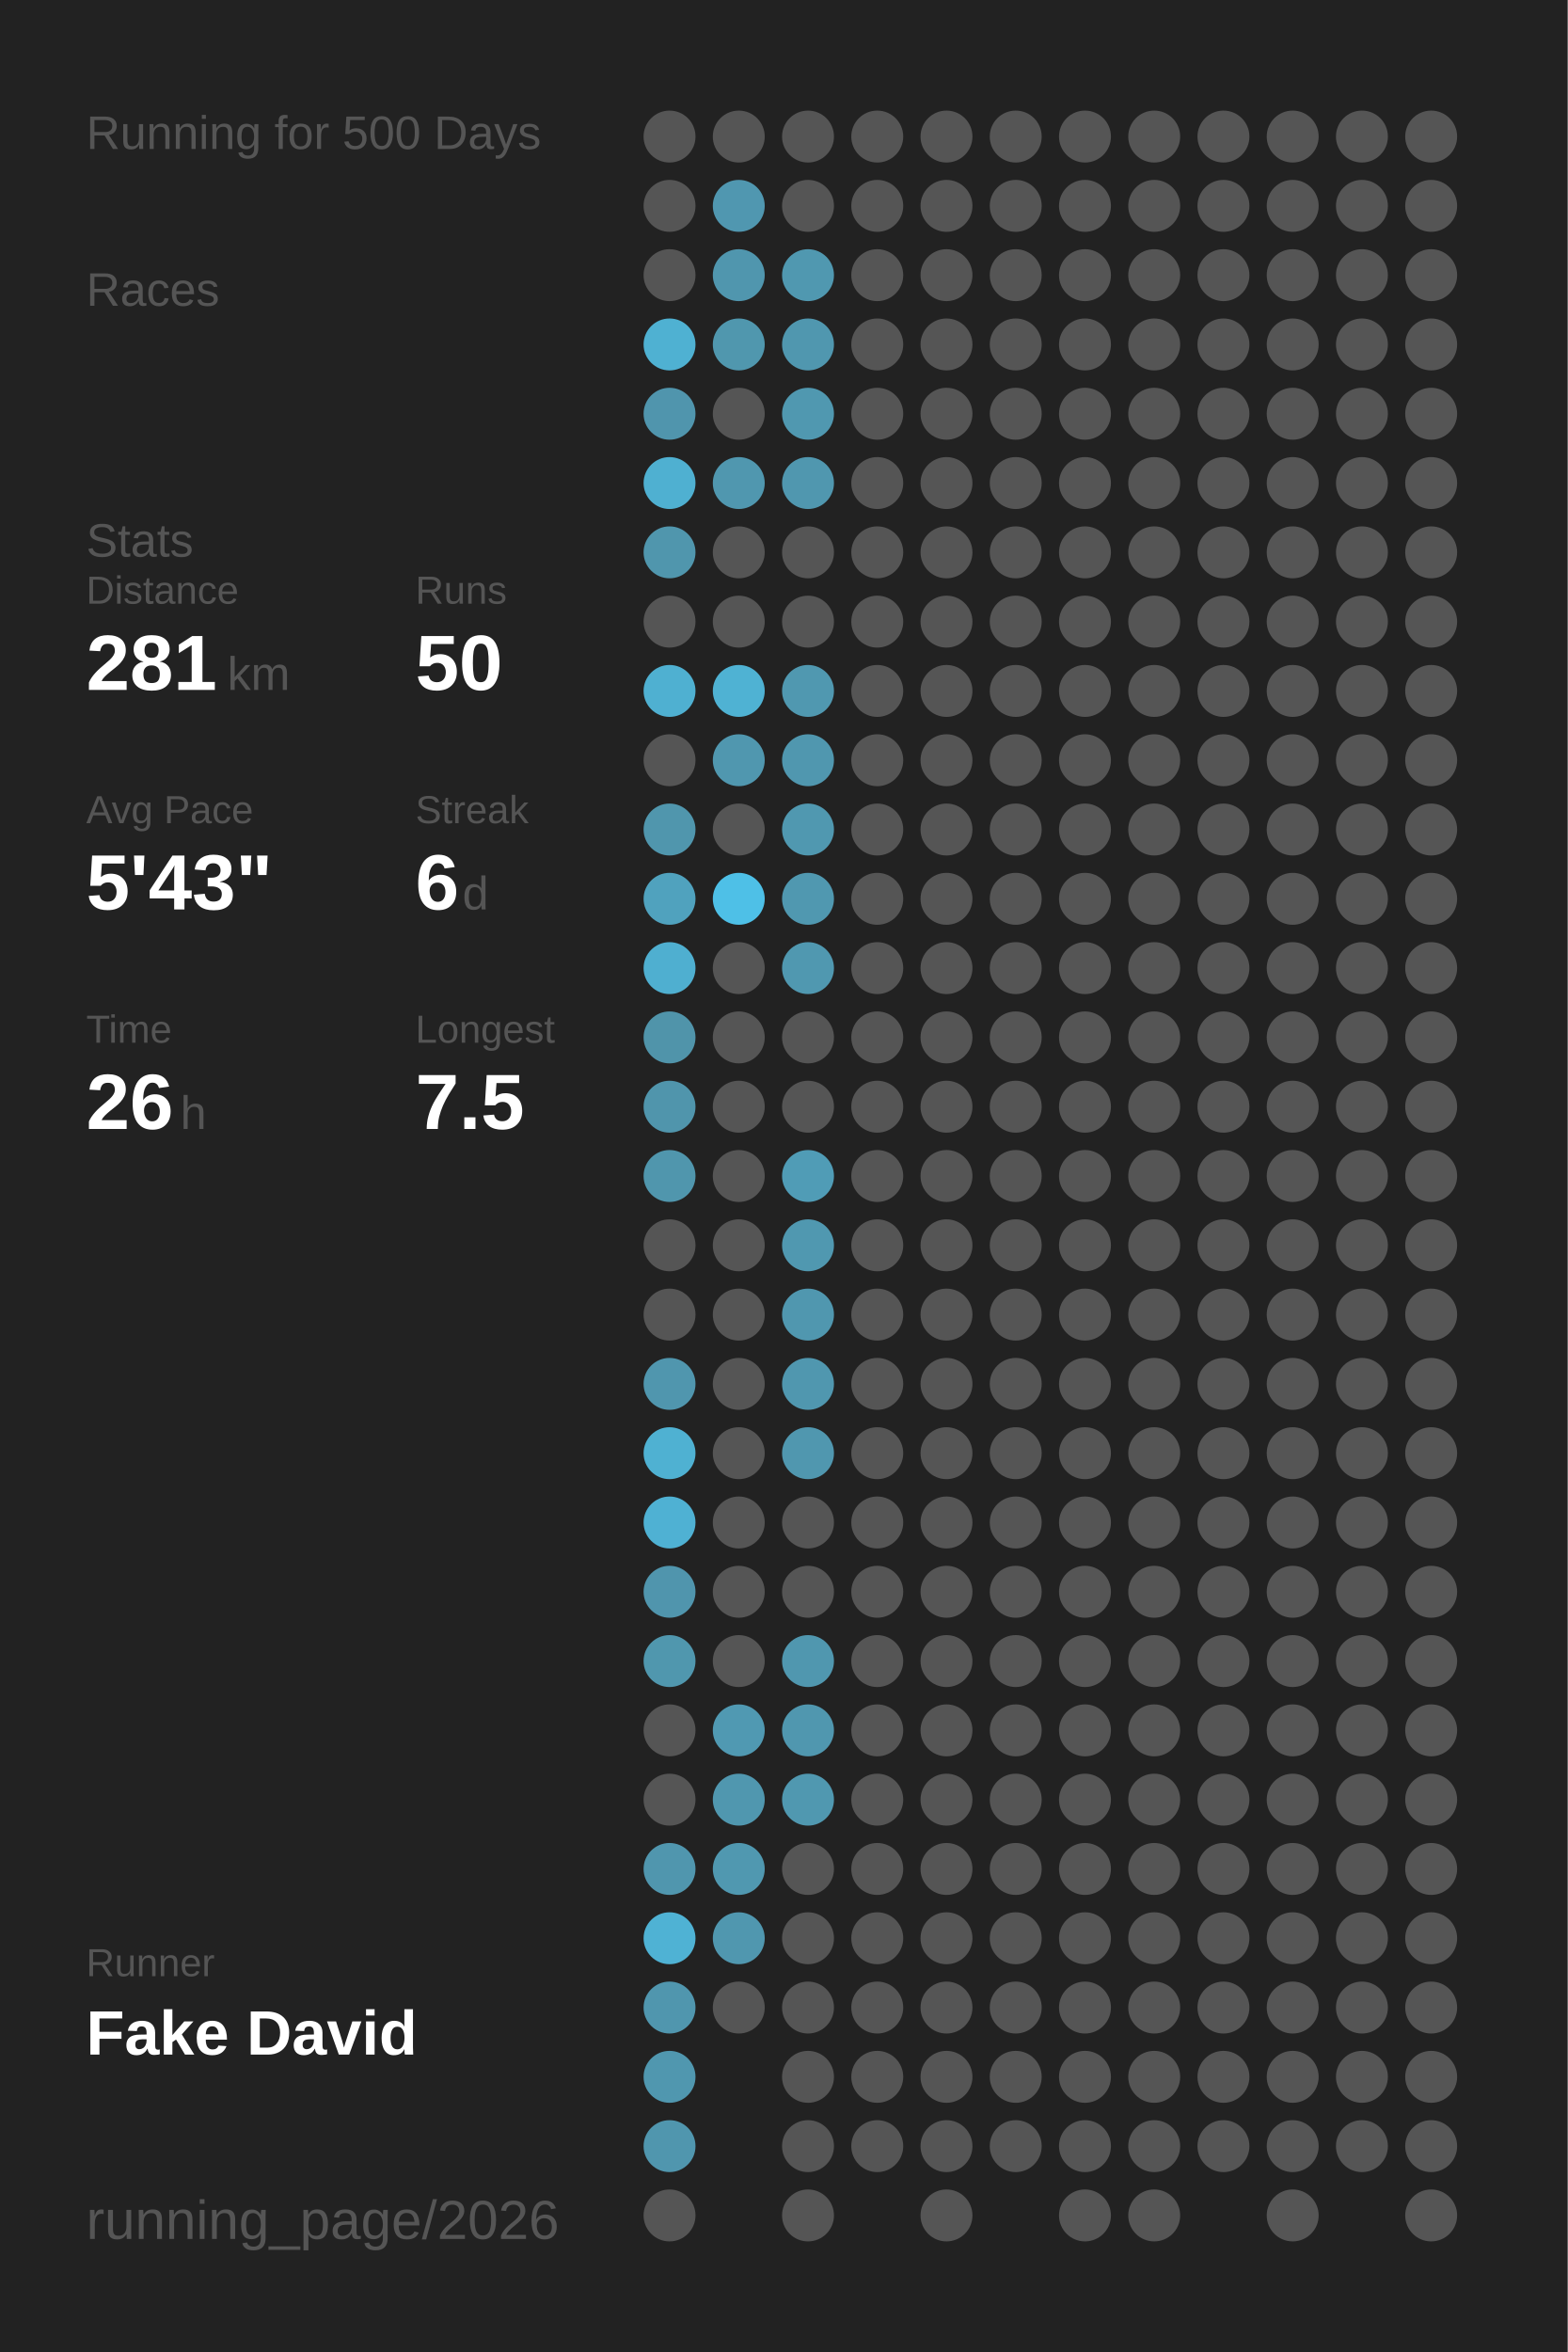
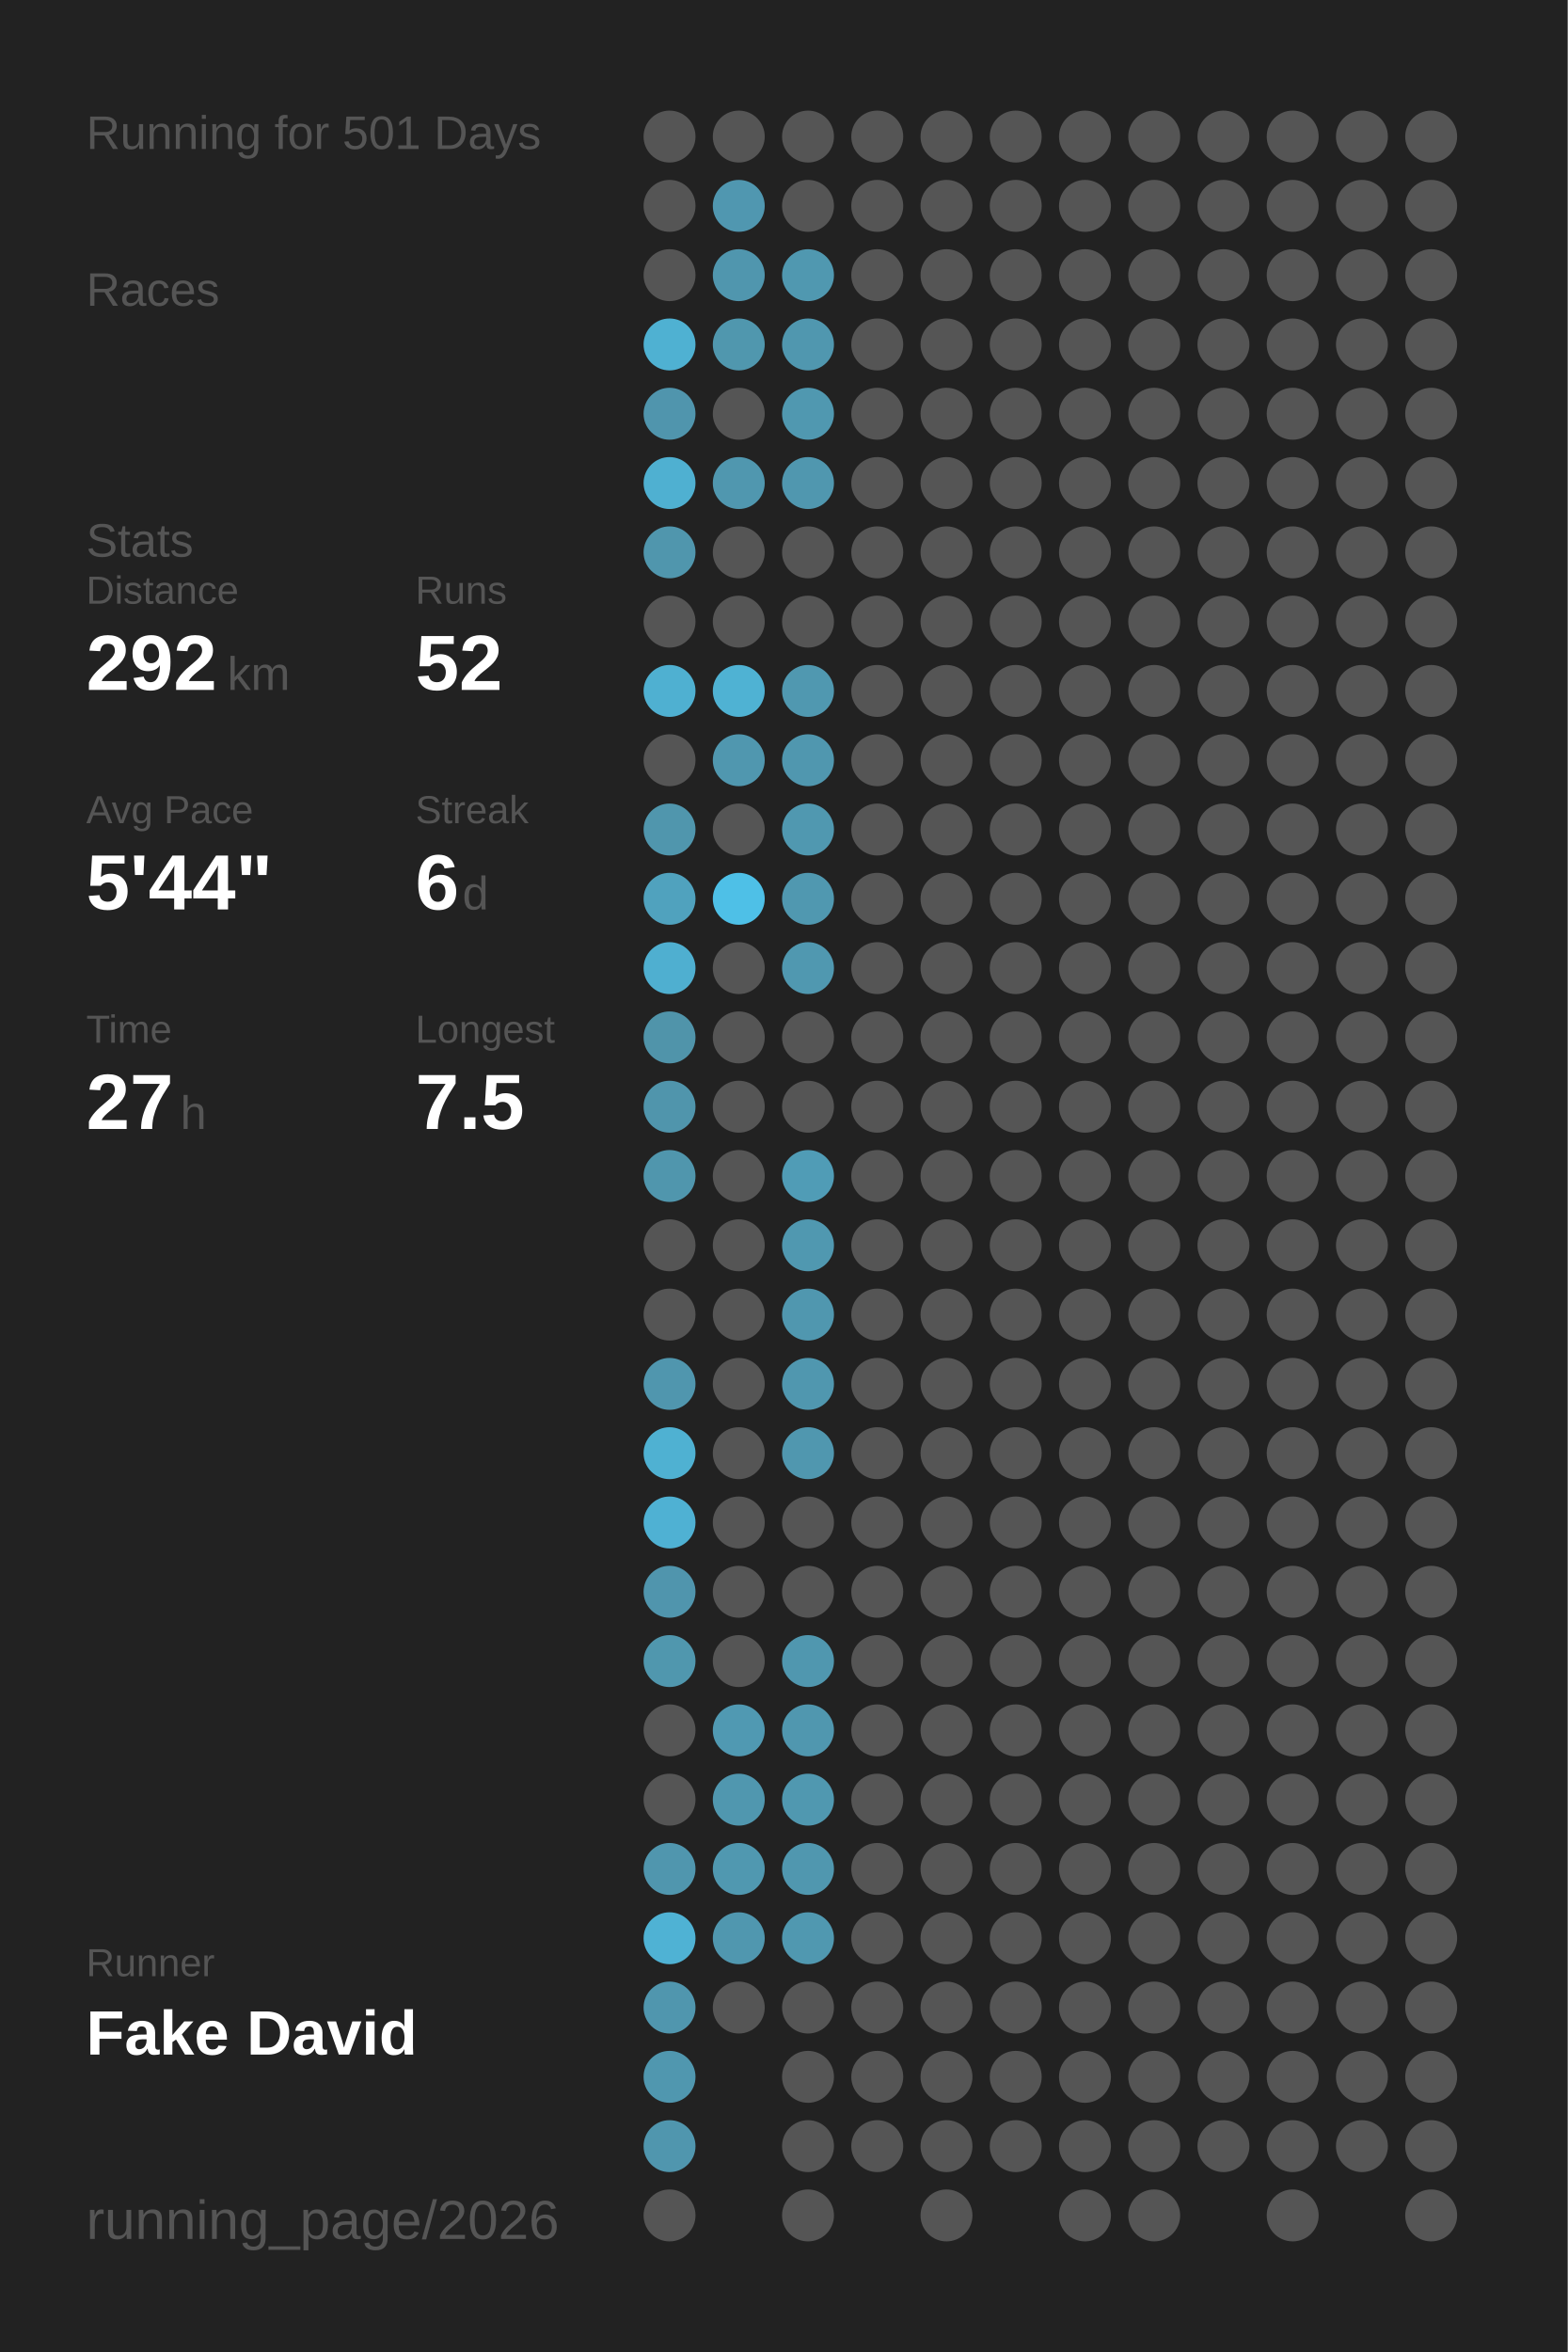
<svg xmlns="http://www.w3.org/2000/svg" baseProfile="full" height="300mm" version="1.1" viewBox="0,0,200,300" width="200mm">
  <defs />
  <rect fill="#222222" height="300" width="200" x="0" y="0" />
-   <text fill="#555555" style="font-size:6px; font-family:Arial;" x="11" y="19">Running for 500 Days</text>
+   <text fill="#555555" style="font-size:6px; font-family:Arial;" x="11" y="19">Running for 501 Days</text>
  <text fill="#555555" style="font-size:6px; font-family:Arial;" x="11" y="39">Races</text>
  <text fill="#555555" style="font-size:6px; font-family:Arial;" x="11" y="71">Stats</text>
  <text fill="#555555" style="font-size:5px; font-family:Arial;" x="11" y="77">Distance</text>
-   <text fill="#FFFFFF" style="font-size:10px; font-family:Arial; font-weight:bold;" x="11" y="88">281</text>
+   <text fill="#FFFFFF" style="font-size:10px; font-family:Arial; font-weight:bold;" x="11" y="88">292</text>
  <text fill="#555555" style="font-size:6px; font-family:Arial;" x="29" y="88">km</text>
  <text fill="#555555" style="font-size:5px; font-family:Arial;" x="53" y="77">Runs</text>
-   <text fill="#FFFFFF" style="font-size:10px; font-family:Arial; font-weight:bold;" x="53" y="88">50</text>
+   <text fill="#FFFFFF" style="font-size:10px; font-family:Arial; font-weight:bold;" x="53" y="88">52</text>
  <text fill="#555555" style="font-size:5px; font-family:Arial;" x="11" y="105">Avg Pace</text>
-   <text fill="#FFFFFF" style="font-size:10px; font-family:Arial; font-weight:bold;" x="11" y="116">5'43"</text>
+   <text fill="#FFFFFF" style="font-size:10px; font-family:Arial; font-weight:bold;" x="11" y="116">5'44"</text>
  <text fill="#555555" style="font-size:5px; font-family:Arial;" x="53" y="105">Streak</text>
  <text fill="#FFFFFF" style="font-size:10px; font-family:Arial; font-weight:bold;" x="53" y="116">6</text>
  <text fill="#555555" style="font-size:6px; font-family:Arial;" x="59" y="116">d</text>
  <text fill="#555555" style="font-size:5px; font-family:Arial;" x="11" y="133">Time</text>
-   <text fill="#FFFFFF" style="font-size:10px; font-family:Arial; font-weight:bold;" x="11" y="144">26</text>
+   <text fill="#FFFFFF" style="font-size:10px; font-family:Arial; font-weight:bold;" x="11" y="144">27</text>
  <text fill="#555555" style="font-size:6px; font-family:Arial;" x="23" y="144">h</text>
  <text fill="#555555" style="font-size:5px; font-family:Arial;" x="53" y="133">Longest</text>
  <text fill="#FFFFFF" style="font-size:10px; font-family:Arial; font-weight:bold;" x="53" y="144">7.5</text>
  <text fill="#555555" style="font-size:5px; font-family:Arial;" x="11" y="252.065">Runner</text>
  <text fill="#FFFFFF" style="font-size:8px; font-family:Arial; font-weight:bold;" x="11" y="262.065">Fake David</text>
  <text fill="#555555" style="font-size:7px; font-family:Arial;" x="11" y="285.581">running_page/2026</text>
  <circle cx="85.417" cy="17.419" fill="#555555" r="3.312" />
  <circle cx="85.417" cy="26.258" fill="#555555" r="3.312" />
  <circle cx="85.417" cy="35.097" fill="#555555" r="3.312" />
  <circle cx="85.417" cy="43.935" fill="#4fb1d2" r="3.312" />
  <circle cx="85.417" cy="52.774" fill="#5095ad" r="3.312" />
  <circle cx="85.417" cy="61.613" fill="#4fb0d1" r="3.312" />
  <circle cx="85.417" cy="70.452" fill="#5096ad" r="3.312" />
  <circle cx="85.417" cy="79.29" fill="#555555" r="3.312" />
  <circle cx="85.417" cy="88.129" fill="#4fb0d1" r="3.312" />
  <circle cx="85.417" cy="96.968" fill="#555555" r="3.312" />
  <circle cx="85.417" cy="105.806" fill="#5096ad" r="3.312" />
  <circle cx="85.417" cy="114.645" fill="#50a2be" r="3.312" />
  <circle cx="85.417" cy="123.484" fill="#4fafd0" r="3.312" />
  <circle cx="85.417" cy="132.323" fill="#5094aa" r="3.312" />
  <circle cx="85.417" cy="141.161" fill="#5095ac" r="3.312" />
  <circle cx="85.417" cy="150" fill="#5096ad" r="3.312" />
  <circle cx="85.417" cy="158.839" fill="#555555" r="3.312" />
  <circle cx="85.417" cy="167.677" fill="#555555" r="3.312" />
  <circle cx="85.417" cy="176.516" fill="#5096ae" r="3.312" />
  <circle cx="85.417" cy="185.355" fill="#4fb1d2" r="3.312" />
  <circle cx="85.417" cy="194.194" fill="#4fb1d3" r="3.312" />
  <circle cx="85.417" cy="203.032" fill="#5095ad" r="3.312" />
  <circle cx="85.417" cy="211.871" fill="#5097ae" r="3.312" />
  <circle cx="85.417" cy="220.71" fill="#555555" r="3.312" />
  <circle cx="85.417" cy="229.548" fill="#555555" r="3.312" />
  <circle cx="85.417" cy="238.387" fill="#5096ae" r="3.312" />
  <circle cx="85.417" cy="247.226" fill="#4fb2d4" r="3.312" />
  <circle cx="85.417" cy="256.065" fill="#5096ae" r="3.312" />
  <circle cx="85.417" cy="264.903" fill="#5097af" r="3.312" />
  <circle cx="85.417" cy="273.742" fill="#5096ae" r="3.312" />
  <circle cx="85.417" cy="282.581" fill="#555555" r="3.312" />
  <circle cx="94.25" cy="17.419" fill="#555555" r="3.312" />
  <circle cx="94.25" cy="26.258" fill="#5097b0" r="3.312" />
  <circle cx="94.25" cy="35.097" fill="#5096ae" r="3.312" />
  <circle cx="94.25" cy="43.935" fill="#5097ae" r="3.312" />
  <circle cx="94.25" cy="52.774" fill="#555555" r="3.312" />
  <circle cx="94.25" cy="61.613" fill="#5097af" r="3.312" />
  <circle cx="94.25" cy="70.452" fill="#555555" r="3.312" />
  <circle cx="94.25" cy="79.29" fill="#555555" r="3.312" />
  <circle cx="94.25" cy="88.129" fill="#4fb2d3" r="3.312" />
  <circle cx="94.25" cy="96.968" fill="#5097af" r="3.312" />
  <circle cx="94.25" cy="105.806" fill="#555555" r="3.312" />
  <circle cx="94.25" cy="114.645" fill="#4ec0e7" r="3.312" />
  <circle cx="94.25" cy="123.484" fill="#555555" r="3.312" />
  <circle cx="94.25" cy="132.323" fill="#555555" r="3.312" />
  <circle cx="94.25" cy="141.161" fill="#555555" r="3.312" />
  <circle cx="94.25" cy="150" fill="#555555" r="3.312" />
  <circle cx="94.25" cy="158.839" fill="#555555" r="3.312" />
  <circle cx="94.25" cy="167.677" fill="#555555" r="3.312" />
  <circle cx="94.25" cy="176.516" fill="#555555" r="3.312" />
  <circle cx="94.25" cy="185.355" fill="#555555" r="3.312" />
  <circle cx="94.25" cy="194.194" fill="#555555" r="3.312" />
  <circle cx="94.25" cy="203.032" fill="#555555" r="3.312" />
  <circle cx="94.25" cy="211.871" fill="#555555" r="3.312" />
  <circle cx="94.25" cy="220.71" fill="#5099b2" r="3.312" />
  <circle cx="94.25" cy="229.548" fill="#5097af" r="3.312" />
  <circle cx="94.25" cy="238.387" fill="#5098b0" r="3.312" />
  <circle cx="94.25" cy="247.226" fill="#5097af" r="3.312" />
  <circle cx="94.25" cy="256.065" fill="#555555" r="3.312" />
  <circle cx="103.083" cy="17.419" fill="#555555" r="3.312" />
  <circle cx="103.083" cy="26.258" fill="#555555" r="3.312" />
  <circle cx="103.083" cy="35.097" fill="#5098b0" r="3.312" />
  <circle cx="103.083" cy="43.935" fill="#5097af" r="3.312" />
  <circle cx="103.083" cy="52.774" fill="#5098b0" r="3.312" />
  <circle cx="103.083" cy="61.613" fill="#5097af" r="3.312" />
  <circle cx="103.083" cy="70.452" fill="#555555" r="3.312" />
  <circle cx="103.083" cy="79.29" fill="#555555" r="3.312" />
  <circle cx="103.083" cy="88.129" fill="#5098b0" r="3.312" />
  <circle cx="103.083" cy="96.968" fill="#5097af" r="3.312" />
  <circle cx="103.083" cy="105.806" fill="#5098b0" r="3.312" />
  <circle cx="103.083" cy="114.645" fill="#5098b0" r="3.312" />
  <circle cx="103.083" cy="123.484" fill="#5098b0" r="3.312" />
  <circle cx="103.083" cy="132.323" fill="#555555" r="3.312" />
  <circle cx="103.083" cy="141.161" fill="#555555" r="3.312" />
  <circle cx="103.083" cy="150" fill="#509cb6" r="3.312" />
  <circle cx="103.083" cy="158.839" fill="#5098b0" r="3.312" />
  <circle cx="103.083" cy="167.677" fill="#5097af" r="3.312" />
  <circle cx="103.083" cy="176.516" fill="#5097af" r="3.312" />
  <circle cx="103.083" cy="185.355" fill="#5097af" r="3.312" />
  <circle cx="103.083" cy="194.194" fill="#555555" r="3.312" />
  <circle cx="103.083" cy="203.032" fill="#555555" r="3.312" />
  <circle cx="103.083" cy="211.871" fill="#5097af" r="3.312" />
  <circle cx="103.083" cy="220.71" fill="#5097af" r="3.312" />
  <circle cx="103.083" cy="229.548" fill="#5098b0" r="3.312" />
-   <circle cx="103.083" cy="238.387" fill="#555555" r="3.312" />
-   <circle cx="103.083" cy="247.226" fill="#555555" r="3.312" />
+   <circle cx="103.083" cy="238.387" fill="#5097af" r="3.312" />
+   <circle cx="103.083" cy="247.226" fill="#5098b0" r="3.312" />
  <circle cx="103.083" cy="256.065" fill="#555555" r="3.312" />
  <circle cx="103.083" cy="264.903" fill="#555555" r="3.312" />
  <circle cx="103.083" cy="273.742" fill="#555555" r="3.312" />
  <circle cx="103.083" cy="282.581" fill="#555555" r="3.312" />
  <circle cx="111.917" cy="17.419" fill="#555555" r="3.312" />
  <circle cx="111.917" cy="26.258" fill="#555555" r="3.312" />
  <circle cx="111.917" cy="35.097" fill="#555555" r="3.312" />
  <circle cx="111.917" cy="43.935" fill="#555555" r="3.312" />
  <circle cx="111.917" cy="52.774" fill="#555555" r="3.312" />
  <circle cx="111.917" cy="61.613" fill="#555555" r="3.312" />
  <circle cx="111.917" cy="70.452" fill="#555555" r="3.312" />
  <circle cx="111.917" cy="79.29" fill="#555555" r="3.312" />
  <circle cx="111.917" cy="88.129" fill="#555555" r="3.312" />
  <circle cx="111.917" cy="96.968" fill="#555555" r="3.312" />
  <circle cx="111.917" cy="105.806" fill="#555555" r="3.312" />
  <circle cx="111.917" cy="114.645" fill="#555555" r="3.312" />
  <circle cx="111.917" cy="123.484" fill="#555555" r="3.312" />
  <circle cx="111.917" cy="132.323" fill="#555555" r="3.312" />
  <circle cx="111.917" cy="141.161" fill="#555555" r="3.312" />
  <circle cx="111.917" cy="150" fill="#555555" r="3.312" />
  <circle cx="111.917" cy="158.839" fill="#555555" r="3.312" />
  <circle cx="111.917" cy="167.677" fill="#555555" r="3.312" />
  <circle cx="111.917" cy="176.516" fill="#555555" r="3.312" />
  <circle cx="111.917" cy="185.355" fill="#555555" r="3.312" />
  <circle cx="111.917" cy="194.194" fill="#555555" r="3.312" />
  <circle cx="111.917" cy="203.032" fill="#555555" r="3.312" />
  <circle cx="111.917" cy="211.871" fill="#555555" r="3.312" />
  <circle cx="111.917" cy="220.71" fill="#555555" r="3.312" />
  <circle cx="111.917" cy="229.548" fill="#555555" r="3.312" />
  <circle cx="111.917" cy="238.387" fill="#555555" r="3.312" />
  <circle cx="111.917" cy="247.226" fill="#555555" r="3.312" />
  <circle cx="111.917" cy="256.065" fill="#555555" r="3.312" />
  <circle cx="111.917" cy="264.903" fill="#555555" r="3.312" />
  <circle cx="111.917" cy="273.742" fill="#555555" r="3.312" />
  <circle cx="120.75" cy="17.419" fill="#555555" r="3.312" />
  <circle cx="120.75" cy="26.258" fill="#555555" r="3.312" />
  <circle cx="120.75" cy="35.097" fill="#555555" r="3.312" />
  <circle cx="120.75" cy="43.935" fill="#555555" r="3.312" />
  <circle cx="120.75" cy="52.774" fill="#555555" r="3.312" />
  <circle cx="120.75" cy="61.613" fill="#555555" r="3.312" />
  <circle cx="120.75" cy="70.452" fill="#555555" r="3.312" />
  <circle cx="120.75" cy="79.29" fill="#555555" r="3.312" />
  <circle cx="120.75" cy="88.129" fill="#555555" r="3.312" />
  <circle cx="120.75" cy="96.968" fill="#555555" r="3.312" />
  <circle cx="120.75" cy="105.806" fill="#555555" r="3.312" />
  <circle cx="120.75" cy="114.645" fill="#555555" r="3.312" />
  <circle cx="120.75" cy="123.484" fill="#555555" r="3.312" />
  <circle cx="120.75" cy="132.323" fill="#555555" r="3.312" />
  <circle cx="120.75" cy="141.161" fill="#555555" r="3.312" />
  <circle cx="120.75" cy="150" fill="#555555" r="3.312" />
  <circle cx="120.75" cy="158.839" fill="#555555" r="3.312" />
  <circle cx="120.75" cy="167.677" fill="#555555" r="3.312" />
  <circle cx="120.75" cy="176.516" fill="#555555" r="3.312" />
  <circle cx="120.75" cy="185.355" fill="#555555" r="3.312" />
  <circle cx="120.75" cy="194.194" fill="#555555" r="3.312" />
  <circle cx="120.75" cy="203.032" fill="#555555" r="3.312" />
  <circle cx="120.75" cy="211.871" fill="#555555" r="3.312" />
  <circle cx="120.75" cy="220.71" fill="#555555" r="3.312" />
  <circle cx="120.75" cy="229.548" fill="#555555" r="3.312" />
  <circle cx="120.75" cy="238.387" fill="#555555" r="3.312" />
  <circle cx="120.75" cy="247.226" fill="#555555" r="3.312" />
  <circle cx="120.75" cy="256.065" fill="#555555" r="3.312" />
  <circle cx="120.75" cy="264.903" fill="#555555" r="3.312" />
  <circle cx="120.75" cy="273.742" fill="#555555" r="3.312" />
  <circle cx="120.75" cy="282.581" fill="#555555" r="3.312" />
  <circle cx="129.583" cy="17.419" fill="#555555" r="3.312" />
  <circle cx="129.583" cy="26.258" fill="#555555" r="3.312" />
  <circle cx="129.583" cy="35.097" fill="#555555" r="3.312" />
  <circle cx="129.583" cy="43.935" fill="#555555" r="3.312" />
  <circle cx="129.583" cy="52.774" fill="#555555" r="3.312" />
  <circle cx="129.583" cy="61.613" fill="#555555" r="3.312" />
  <circle cx="129.583" cy="70.452" fill="#555555" r="3.312" />
  <circle cx="129.583" cy="79.29" fill="#555555" r="3.312" />
  <circle cx="129.583" cy="88.129" fill="#555555" r="3.312" />
  <circle cx="129.583" cy="96.968" fill="#555555" r="3.312" />
  <circle cx="129.583" cy="105.806" fill="#555555" r="3.312" />
  <circle cx="129.583" cy="114.645" fill="#555555" r="3.312" />
  <circle cx="129.583" cy="123.484" fill="#555555" r="3.312" />
  <circle cx="129.583" cy="132.323" fill="#555555" r="3.312" />
  <circle cx="129.583" cy="141.161" fill="#555555" r="3.312" />
  <circle cx="129.583" cy="150" fill="#555555" r="3.312" />
  <circle cx="129.583" cy="158.839" fill="#555555" r="3.312" />
  <circle cx="129.583" cy="167.677" fill="#555555" r="3.312" />
  <circle cx="129.583" cy="176.516" fill="#555555" r="3.312" />
  <circle cx="129.583" cy="185.355" fill="#555555" r="3.312" />
  <circle cx="129.583" cy="194.194" fill="#555555" r="3.312" />
  <circle cx="129.583" cy="203.032" fill="#555555" r="3.312" />
  <circle cx="129.583" cy="211.871" fill="#555555" r="3.312" />
  <circle cx="129.583" cy="220.71" fill="#555555" r="3.312" />
  <circle cx="129.583" cy="229.548" fill="#555555" r="3.312" />
  <circle cx="129.583" cy="238.387" fill="#555555" r="3.312" />
  <circle cx="129.583" cy="247.226" fill="#555555" r="3.312" />
  <circle cx="129.583" cy="256.065" fill="#555555" r="3.312" />
  <circle cx="129.583" cy="264.903" fill="#555555" r="3.312" />
  <circle cx="129.583" cy="273.742" fill="#555555" r="3.312" />
  <circle cx="138.417" cy="17.419" fill="#555555" r="3.312" />
  <circle cx="138.417" cy="26.258" fill="#555555" r="3.312" />
  <circle cx="138.417" cy="35.097" fill="#555555" r="3.312" />
  <circle cx="138.417" cy="43.935" fill="#555555" r="3.312" />
  <circle cx="138.417" cy="52.774" fill="#555555" r="3.312" />
  <circle cx="138.417" cy="61.613" fill="#555555" r="3.312" />
  <circle cx="138.417" cy="70.452" fill="#555555" r="3.312" />
  <circle cx="138.417" cy="79.29" fill="#555555" r="3.312" />
  <circle cx="138.417" cy="88.129" fill="#555555" r="3.312" />
  <circle cx="138.417" cy="96.968" fill="#555555" r="3.312" />
  <circle cx="138.417" cy="105.806" fill="#555555" r="3.312" />
  <circle cx="138.417" cy="114.645" fill="#555555" r="3.312" />
  <circle cx="138.417" cy="123.484" fill="#555555" r="3.312" />
  <circle cx="138.417" cy="132.323" fill="#555555" r="3.312" />
  <circle cx="138.417" cy="141.161" fill="#555555" r="3.312" />
  <circle cx="138.417" cy="150" fill="#555555" r="3.312" />
  <circle cx="138.417" cy="158.839" fill="#555555" r="3.312" />
  <circle cx="138.417" cy="167.677" fill="#555555" r="3.312" />
  <circle cx="138.417" cy="176.516" fill="#555555" r="3.312" />
  <circle cx="138.417" cy="185.355" fill="#555555" r="3.312" />
  <circle cx="138.417" cy="194.194" fill="#555555" r="3.312" />
  <circle cx="138.417" cy="203.032" fill="#555555" r="3.312" />
  <circle cx="138.417" cy="211.871" fill="#555555" r="3.312" />
  <circle cx="138.417" cy="220.71" fill="#555555" r="3.312" />
  <circle cx="138.417" cy="229.548" fill="#555555" r="3.312" />
  <circle cx="138.417" cy="238.387" fill="#555555" r="3.312" />
  <circle cx="138.417" cy="247.226" fill="#555555" r="3.312" />
  <circle cx="138.417" cy="256.065" fill="#555555" r="3.312" />
  <circle cx="138.417" cy="264.903" fill="#555555" r="3.312" />
  <circle cx="138.417" cy="273.742" fill="#555555" r="3.312" />
  <circle cx="138.417" cy="282.581" fill="#555555" r="3.312" />
  <circle cx="147.25" cy="17.419" fill="#555555" r="3.312" />
  <circle cx="147.25" cy="26.258" fill="#555555" r="3.312" />
  <circle cx="147.25" cy="35.097" fill="#555555" r="3.312" />
  <circle cx="147.25" cy="43.935" fill="#555555" r="3.312" />
  <circle cx="147.25" cy="52.774" fill="#555555" r="3.312" />
  <circle cx="147.25" cy="61.613" fill="#555555" r="3.312" />
  <circle cx="147.25" cy="70.452" fill="#555555" r="3.312" />
  <circle cx="147.25" cy="79.29" fill="#555555" r="3.312" />
  <circle cx="147.25" cy="88.129" fill="#555555" r="3.312" />
  <circle cx="147.25" cy="96.968" fill="#555555" r="3.312" />
  <circle cx="147.25" cy="105.806" fill="#555555" r="3.312" />
  <circle cx="147.25" cy="114.645" fill="#555555" r="3.312" />
  <circle cx="147.25" cy="123.484" fill="#555555" r="3.312" />
  <circle cx="147.25" cy="132.323" fill="#555555" r="3.312" />
  <circle cx="147.25" cy="141.161" fill="#555555" r="3.312" />
  <circle cx="147.25" cy="150" fill="#555555" r="3.312" />
  <circle cx="147.25" cy="158.839" fill="#555555" r="3.312" />
  <circle cx="147.25" cy="167.677" fill="#555555" r="3.312" />
  <circle cx="147.25" cy="176.516" fill="#555555" r="3.312" />
  <circle cx="147.25" cy="185.355" fill="#555555" r="3.312" />
  <circle cx="147.25" cy="194.194" fill="#555555" r="3.312" />
  <circle cx="147.25" cy="203.032" fill="#555555" r="3.312" />
  <circle cx="147.25" cy="211.871" fill="#555555" r="3.312" />
  <circle cx="147.25" cy="220.71" fill="#555555" r="3.312" />
  <circle cx="147.25" cy="229.548" fill="#555555" r="3.312" />
  <circle cx="147.25" cy="238.387" fill="#555555" r="3.312" />
  <circle cx="147.25" cy="247.226" fill="#555555" r="3.312" />
  <circle cx="147.25" cy="256.065" fill="#555555" r="3.312" />
  <circle cx="147.25" cy="264.903" fill="#555555" r="3.312" />
  <circle cx="147.25" cy="273.742" fill="#555555" r="3.312" />
  <circle cx="147.25" cy="282.581" fill="#555555" r="3.312" />
  <circle cx="156.083" cy="17.419" fill="#555555" r="3.312" />
  <circle cx="156.083" cy="26.258" fill="#555555" r="3.312" />
  <circle cx="156.083" cy="35.097" fill="#555555" r="3.312" />
  <circle cx="156.083" cy="43.935" fill="#555555" r="3.312" />
  <circle cx="156.083" cy="52.774" fill="#555555" r="3.312" />
  <circle cx="156.083" cy="61.613" fill="#555555" r="3.312" />
  <circle cx="156.083" cy="70.452" fill="#555555" r="3.312" />
  <circle cx="156.083" cy="79.29" fill="#555555" r="3.312" />
  <circle cx="156.083" cy="88.129" fill="#555555" r="3.312" />
  <circle cx="156.083" cy="96.968" fill="#555555" r="3.312" />
  <circle cx="156.083" cy="105.806" fill="#555555" r="3.312" />
  <circle cx="156.083" cy="114.645" fill="#555555" r="3.312" />
  <circle cx="156.083" cy="123.484" fill="#555555" r="3.312" />
  <circle cx="156.083" cy="132.323" fill="#555555" r="3.312" />
  <circle cx="156.083" cy="141.161" fill="#555555" r="3.312" />
  <circle cx="156.083" cy="150" fill="#555555" r="3.312" />
  <circle cx="156.083" cy="158.839" fill="#555555" r="3.312" />
  <circle cx="156.083" cy="167.677" fill="#555555" r="3.312" />
  <circle cx="156.083" cy="176.516" fill="#555555" r="3.312" />
  <circle cx="156.083" cy="185.355" fill="#555555" r="3.312" />
  <circle cx="156.083" cy="194.194" fill="#555555" r="3.312" />
  <circle cx="156.083" cy="203.032" fill="#555555" r="3.312" />
  <circle cx="156.083" cy="211.871" fill="#555555" r="3.312" />
  <circle cx="156.083" cy="220.71" fill="#555555" r="3.312" />
  <circle cx="156.083" cy="229.548" fill="#555555" r="3.312" />
  <circle cx="156.083" cy="238.387" fill="#555555" r="3.312" />
  <circle cx="156.083" cy="247.226" fill="#555555" r="3.312" />
  <circle cx="156.083" cy="256.065" fill="#555555" r="3.312" />
  <circle cx="156.083" cy="264.903" fill="#555555" r="3.312" />
  <circle cx="156.083" cy="273.742" fill="#555555" r="3.312" />
  <circle cx="164.917" cy="17.419" fill="#555555" r="3.312" />
  <circle cx="164.917" cy="26.258" fill="#555555" r="3.312" />
  <circle cx="164.917" cy="35.097" fill="#555555" r="3.312" />
  <circle cx="164.917" cy="43.935" fill="#555555" r="3.312" />
  <circle cx="164.917" cy="52.774" fill="#555555" r="3.312" />
  <circle cx="164.917" cy="61.613" fill="#555555" r="3.312" />
  <circle cx="164.917" cy="70.452" fill="#555555" r="3.312" />
  <circle cx="164.917" cy="79.29" fill="#555555" r="3.312" />
  <circle cx="164.917" cy="88.129" fill="#555555" r="3.312" />
  <circle cx="164.917" cy="96.968" fill="#555555" r="3.312" />
  <circle cx="164.917" cy="105.806" fill="#555555" r="3.312" />
  <circle cx="164.917" cy="114.645" fill="#555555" r="3.312" />
  <circle cx="164.917" cy="123.484" fill="#555555" r="3.312" />
  <circle cx="164.917" cy="132.323" fill="#555555" r="3.312" />
  <circle cx="164.917" cy="141.161" fill="#555555" r="3.312" />
  <circle cx="164.917" cy="150" fill="#555555" r="3.312" />
  <circle cx="164.917" cy="158.839" fill="#555555" r="3.312" />
  <circle cx="164.917" cy="167.677" fill="#555555" r="3.312" />
  <circle cx="164.917" cy="176.516" fill="#555555" r="3.312" />
  <circle cx="164.917" cy="185.355" fill="#555555" r="3.312" />
  <circle cx="164.917" cy="194.194" fill="#555555" r="3.312" />
  <circle cx="164.917" cy="203.032" fill="#555555" r="3.312" />
  <circle cx="164.917" cy="211.871" fill="#555555" r="3.312" />
  <circle cx="164.917" cy="220.71" fill="#555555" r="3.312" />
  <circle cx="164.917" cy="229.548" fill="#555555" r="3.312" />
  <circle cx="164.917" cy="238.387" fill="#555555" r="3.312" />
  <circle cx="164.917" cy="247.226" fill="#555555" r="3.312" />
  <circle cx="164.917" cy="256.065" fill="#555555" r="3.312" />
  <circle cx="164.917" cy="264.903" fill="#555555" r="3.312" />
  <circle cx="164.917" cy="273.742" fill="#555555" r="3.312" />
  <circle cx="164.917" cy="282.581" fill="#555555" r="3.312" />
  <circle cx="173.75" cy="17.419" fill="#555555" r="3.312" />
  <circle cx="173.75" cy="26.258" fill="#555555" r="3.312" />
  <circle cx="173.75" cy="35.097" fill="#555555" r="3.312" />
  <circle cx="173.75" cy="43.935" fill="#555555" r="3.312" />
  <circle cx="173.75" cy="52.774" fill="#555555" r="3.312" />
  <circle cx="173.75" cy="61.613" fill="#555555" r="3.312" />
  <circle cx="173.75" cy="70.452" fill="#555555" r="3.312" />
  <circle cx="173.75" cy="79.29" fill="#555555" r="3.312" />
  <circle cx="173.75" cy="88.129" fill="#555555" r="3.312" />
  <circle cx="173.75" cy="96.968" fill="#555555" r="3.312" />
  <circle cx="173.75" cy="105.806" fill="#555555" r="3.312" />
  <circle cx="173.75" cy="114.645" fill="#555555" r="3.312" />
  <circle cx="173.75" cy="123.484" fill="#555555" r="3.312" />
  <circle cx="173.75" cy="132.323" fill="#555555" r="3.312" />
  <circle cx="173.75" cy="141.161" fill="#555555" r="3.312" />
  <circle cx="173.75" cy="150" fill="#555555" r="3.312" />
  <circle cx="173.75" cy="158.839" fill="#555555" r="3.312" />
  <circle cx="173.75" cy="167.677" fill="#555555" r="3.312" />
  <circle cx="173.75" cy="176.516" fill="#555555" r="3.312" />
  <circle cx="173.75" cy="185.355" fill="#555555" r="3.312" />
  <circle cx="173.75" cy="194.194" fill="#555555" r="3.312" />
  <circle cx="173.75" cy="203.032" fill="#555555" r="3.312" />
  <circle cx="173.75" cy="211.871" fill="#555555" r="3.312" />
  <circle cx="173.75" cy="220.71" fill="#555555" r="3.312" />
  <circle cx="173.75" cy="229.548" fill="#555555" r="3.312" />
  <circle cx="173.75" cy="238.387" fill="#555555" r="3.312" />
  <circle cx="173.75" cy="247.226" fill="#555555" r="3.312" />
  <circle cx="173.75" cy="256.065" fill="#555555" r="3.312" />
  <circle cx="173.75" cy="264.903" fill="#555555" r="3.312" />
  <circle cx="173.75" cy="273.742" fill="#555555" r="3.312" />
  <circle cx="182.583" cy="17.419" fill="#555555" r="3.312" />
  <circle cx="182.583" cy="26.258" fill="#555555" r="3.312" />
  <circle cx="182.583" cy="35.097" fill="#555555" r="3.312" />
  <circle cx="182.583" cy="43.935" fill="#555555" r="3.312" />
  <circle cx="182.583" cy="52.774" fill="#555555" r="3.312" />
  <circle cx="182.583" cy="61.613" fill="#555555" r="3.312" />
  <circle cx="182.583" cy="70.452" fill="#555555" r="3.312" />
  <circle cx="182.583" cy="79.29" fill="#555555" r="3.312" />
  <circle cx="182.583" cy="88.129" fill="#555555" r="3.312" />
  <circle cx="182.583" cy="96.968" fill="#555555" r="3.312" />
  <circle cx="182.583" cy="105.806" fill="#555555" r="3.312" />
  <circle cx="182.583" cy="114.645" fill="#555555" r="3.312" />
  <circle cx="182.583" cy="123.484" fill="#555555" r="3.312" />
  <circle cx="182.583" cy="132.323" fill="#555555" r="3.312" />
  <circle cx="182.583" cy="141.161" fill="#555555" r="3.312" />
  <circle cx="182.583" cy="150" fill="#555555" r="3.312" />
  <circle cx="182.583" cy="158.839" fill="#555555" r="3.312" />
  <circle cx="182.583" cy="167.677" fill="#555555" r="3.312" />
  <circle cx="182.583" cy="176.516" fill="#555555" r="3.312" />
  <circle cx="182.583" cy="185.355" fill="#555555" r="3.312" />
  <circle cx="182.583" cy="194.194" fill="#555555" r="3.312" />
  <circle cx="182.583" cy="203.032" fill="#555555" r="3.312" />
  <circle cx="182.583" cy="211.871" fill="#555555" r="3.312" />
  <circle cx="182.583" cy="220.71" fill="#555555" r="3.312" />
  <circle cx="182.583" cy="229.548" fill="#555555" r="3.312" />
  <circle cx="182.583" cy="238.387" fill="#555555" r="3.312" />
  <circle cx="182.583" cy="247.226" fill="#555555" r="3.312" />
  <circle cx="182.583" cy="256.065" fill="#555555" r="3.312" />
  <circle cx="182.583" cy="264.903" fill="#555555" r="3.312" />
  <circle cx="182.583" cy="273.742" fill="#555555" r="3.312" />
  <circle cx="182.583" cy="282.581" fill="#555555" r="3.312" />
</svg>
